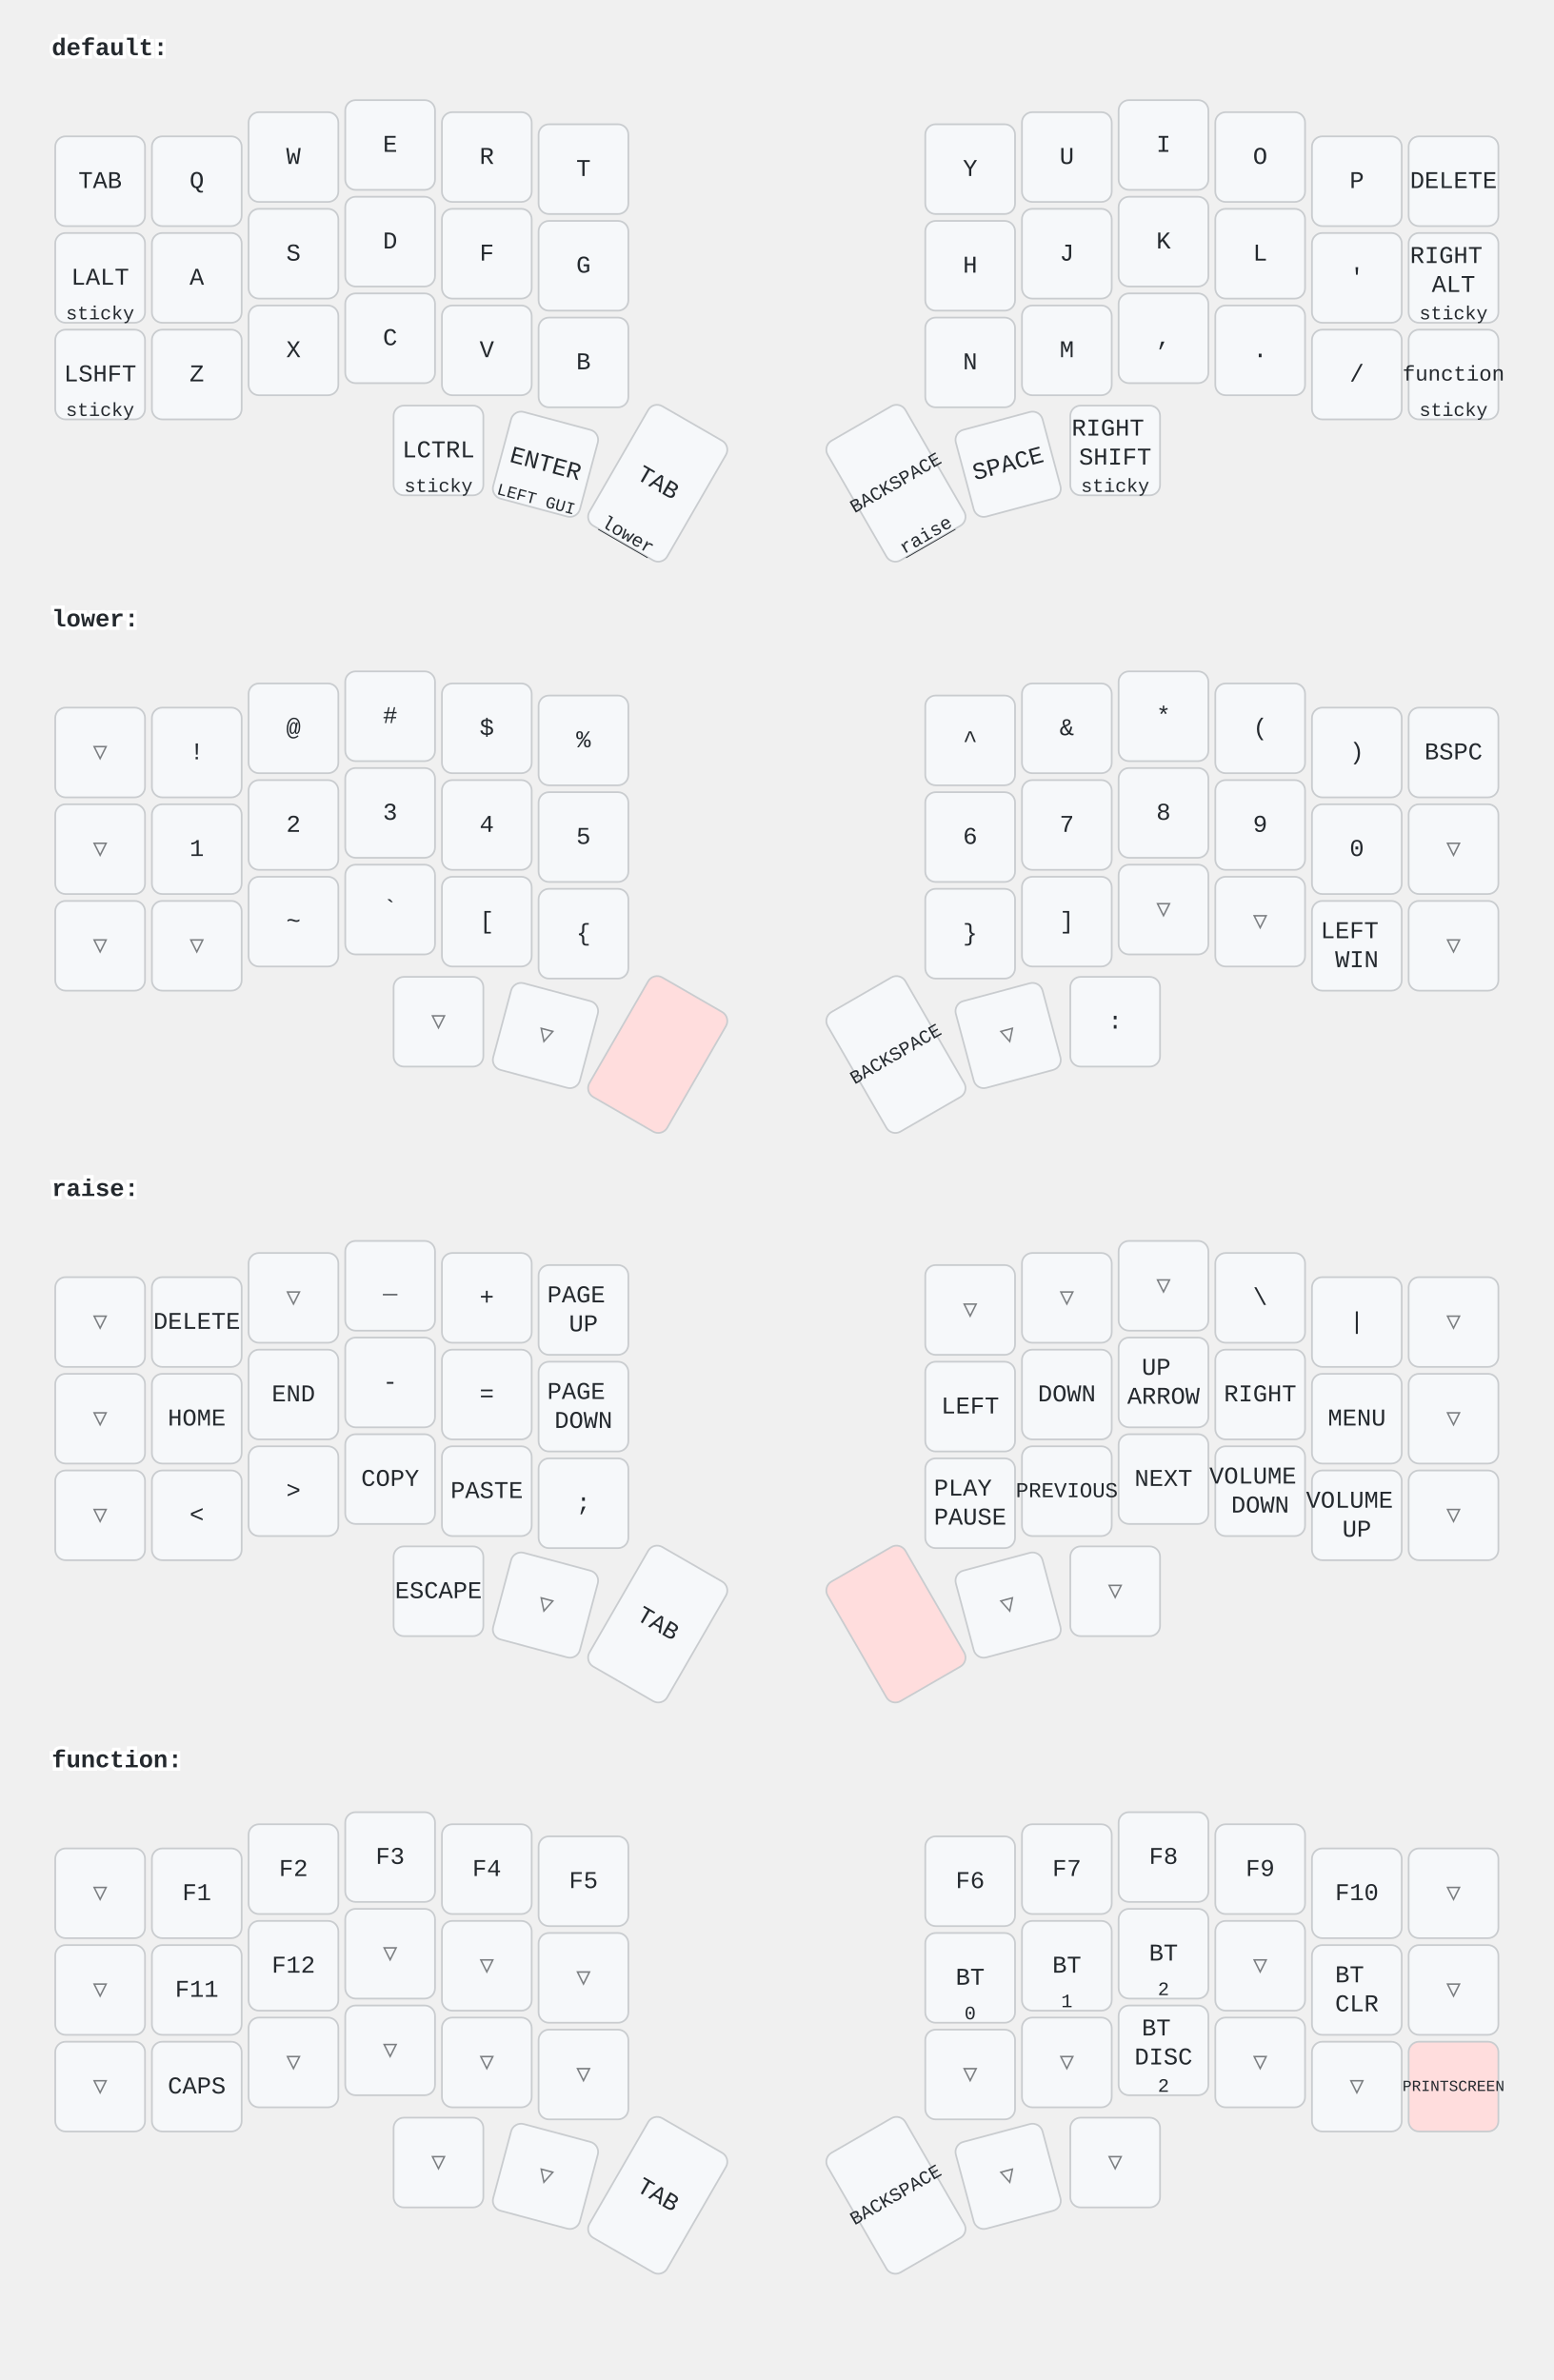
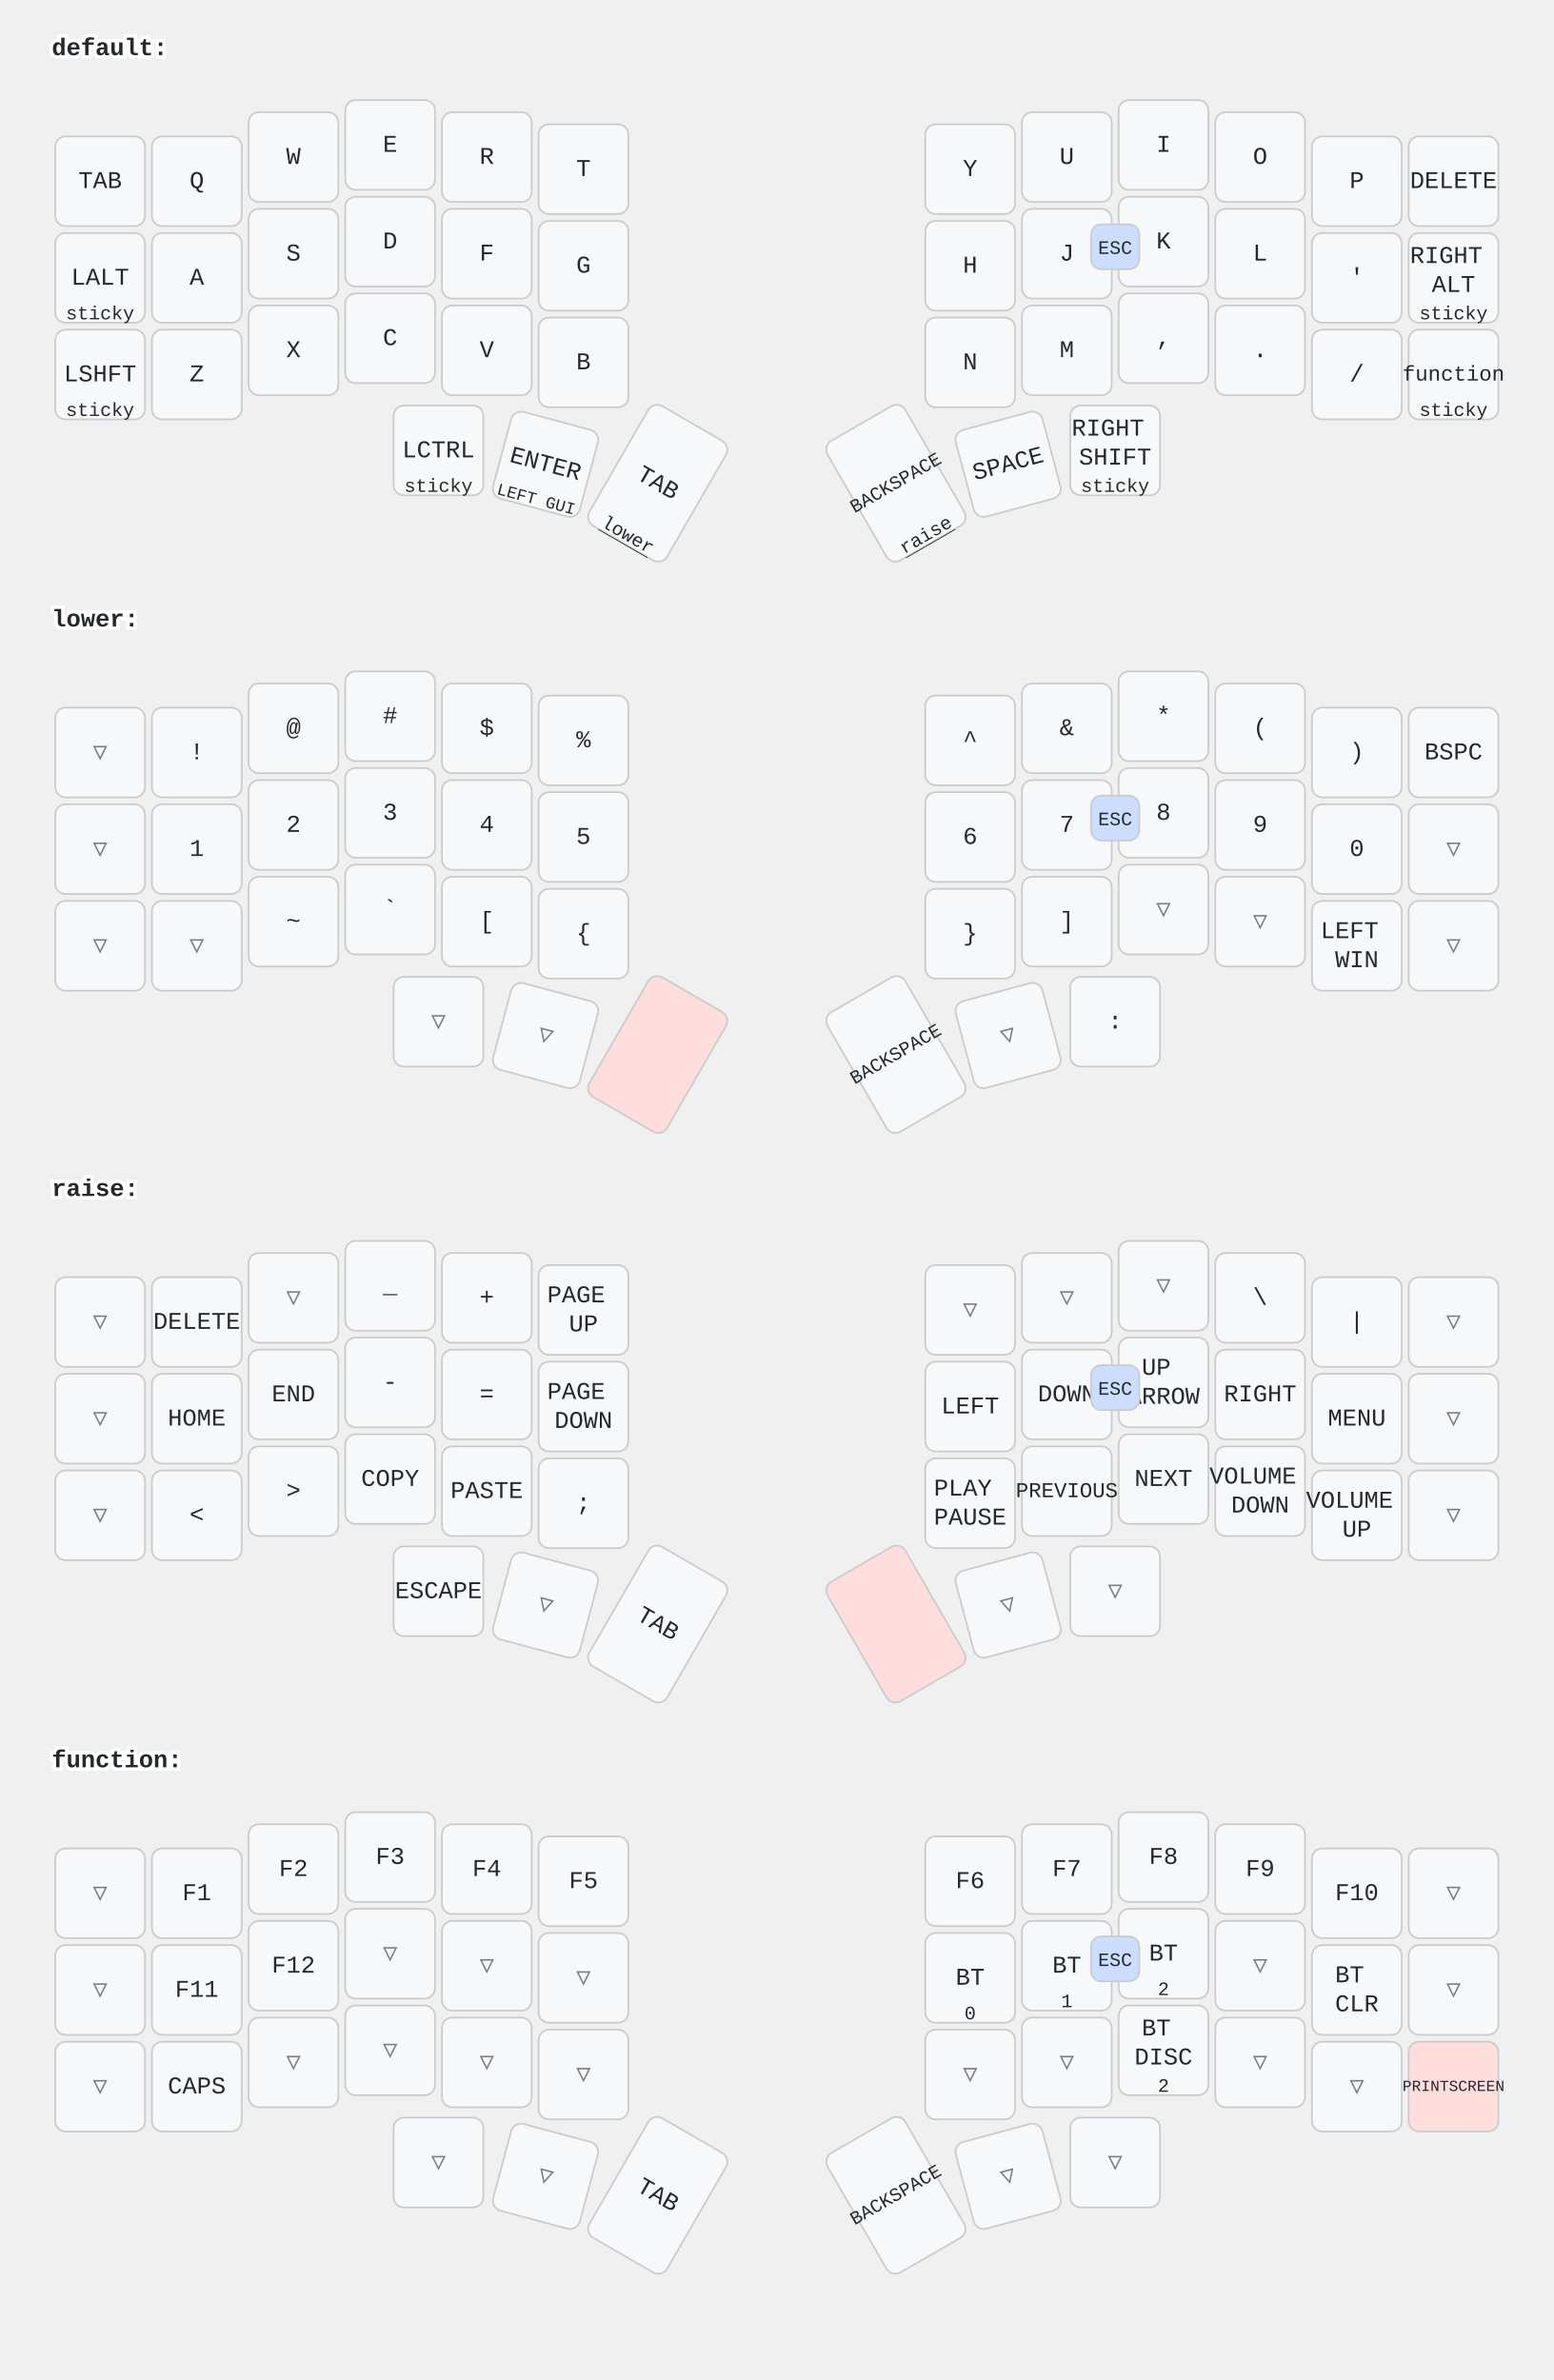
<svg xmlns="http://www.w3.org/2000/svg" width="900" height="1379" viewBox="0 0 900 1379" class="keymap">
  <style>/* inherit to force styles through use tags */
svg path {
    fill: inherit;
}

/* font and background color specifications */
svg.keymap {
    font-family: SFMono-Regular,Consolas,Liberation Mono,Menlo,monospace;
    font-size: 14px;
    font-kerning: normal;
    text-rendering: optimizeLegibility;
    fill: #24292e;
}

/* default key styling */
rect.key {
    fill: #f6f8fa;
}

rect.key, rect.combo {
    stroke: #c9cccf;
    stroke-width: 1;
}

/* default key side styling, only used is draw_key_sides is set */
rect.side {
    filter: brightness(90%);
}

/* color accent for combo boxes */
rect.combo, rect.combo-separate {
    fill: #cdf;
}

/* color accent for held keys */
rect.held, rect.combo.held {
    fill: #fdd;
}

/* color accent for ghost (optional) keys */
rect.ghost, rect.combo.ghost {
    stroke-dasharray: 4, 4;
    stroke-width: 2;
}

text {
    text-anchor: middle;
    dominant-baseline: middle;
}

/* styling for layer labels */
text.label {
    font-weight: bold;
    text-anchor: start;
    stroke: white;
    stroke-width: 4;
    paint-order: stroke;
}

/* styling for optional footer */
text.footer {
    text-anchor: end;
    dominant-baseline: auto;
    stroke: white;
    stroke-width: 4;
    paint-order: stroke;
}

/* styling for combo tap, and key non-tap label text */
text.combo, text.hold, text.shifted, text.left, text.right, text.tl, text.tr, text.bl, text.br {
    font-size: 11px;
}

text.hold, text.bl, text.br {
    text-anchor: middle;
    dominant-baseline: auto;
}

text.shifted, text.tl, text.tr {
    text-anchor: middle;
    dominant-baseline: hanging;
}

text.left, text.tl, text.bl {
    text-anchor: start;
}

text.right, text.tr, text.br {
    text-anchor: end;
}

text.layer-activator {
    text-decoration: underline;
}

/* styling for hold/shifted label text in combo box */
text.combo.hold, text.combo.shifted, text.combo.left, text.combo.right {
    font-size: 8px;
}

/* lighter symbol for transparent keys */
text.trans {
    fill: #7b7e81;
}

/* styling for combo dendrons */
path.combo {
    stroke-width: 1;
    stroke: gray;
    fill: none;
}

/* Start Tabler Icons Cleanup */
/* cannot use height/width with glyphs */
.icon-tabler &gt; path {
    fill: inherit;
    stroke: inherit;
    stroke-width: 2;
}
/* hide tabler's default box */
.icon-tabler &gt; path[stroke="none"][fill="none"] {
    visibility: hidden;
}
/* End Tabler Icons Cleanup */
</style>
  <g transform="translate(30, 0)" class="layer-default">
    <text x="0" y="28" class="label" id="default">default:</text>
    <g transform="translate(0, 56)">
      <g transform="translate(28, 49)" class="key keypos-0">
        <rect rx="6" ry="6" x="-26" y="-26" width="52" height="52" class="key" />
        <text x="0" y="0" class="key tap">TAB</text>
      </g>
      <g transform="translate(84, 49)" class="key keypos-1">
        <rect rx="6" ry="6" x="-26" y="-26" width="52" height="52" class="key" />
        <text x="0" y="0" class="key tap">Q</text>
      </g>
      <g transform="translate(140, 35)" class="key keypos-2">
        <rect rx="6" ry="6" x="-26" y="-26" width="52" height="52" class="key" />
        <text x="0" y="0" class="key tap">W</text>
      </g>
      <g transform="translate(196, 28)" class="key keypos-3">
        <rect rx="6" ry="6" x="-26" y="-26" width="52" height="52" class="key" />
        <text x="0" y="0" class="key tap">E</text>
      </g>
      <g transform="translate(252, 35)" class="key keypos-4">
        <rect rx="6" ry="6" x="-26" y="-26" width="52" height="52" class="key" />
        <text x="0" y="0" class="key tap">R</text>
      </g>
      <g transform="translate(308, 42)" class="key keypos-5">
        <rect rx="6" ry="6" x="-26" y="-26" width="52" height="52" class="key" />
        <text x="0" y="0" class="key tap">T</text>
      </g>
      <g transform="translate(532, 42)" class="key keypos-6">
        <rect rx="6" ry="6" x="-26" y="-26" width="52" height="52" class="key" />
        <text x="0" y="0" class="key tap">Y</text>
      </g>
      <g transform="translate(588, 35)" class="key keypos-7">
        <rect rx="6" ry="6" x="-26" y="-26" width="52" height="52" class="key" />
        <text x="0" y="0" class="key tap">U</text>
      </g>
      <g transform="translate(644, 28)" class="key keypos-8">
        <rect rx="6" ry="6" x="-26" y="-26" width="52" height="52" class="key" />
        <text x="0" y="0" class="key tap">I</text>
      </g>
      <g transform="translate(700, 35)" class="key keypos-9">
        <rect rx="6" ry="6" x="-26" y="-26" width="52" height="52" class="key" />
        <text x="0" y="0" class="key tap">O</text>
      </g>
      <g transform="translate(756, 49)" class="key keypos-10">
        <rect rx="6" ry="6" x="-26" y="-26" width="52" height="52" class="key" />
        <text x="0" y="0" class="key tap">P</text>
      </g>
      <g transform="translate(812, 49)" class="key keypos-11">
        <rect rx="6" ry="6" x="-26" y="-26" width="52" height="52" class="key" />
        <text x="0" y="0" class="key tap">DELETE</text>
      </g>
      <g transform="translate(28, 105)" class="key keypos-12">
        <rect rx="6" ry="6" x="-26" y="-26" width="52" height="52" class="key" />
        <text x="0" y="0" class="key tap">LALT</text>
        <text x="0" y="24" class="key hold">sticky</text>
      </g>
      <g transform="translate(84, 105)" class="key keypos-13">
        <rect rx="6" ry="6" x="-26" y="-26" width="52" height="52" class="key" />
        <text x="0" y="0" class="key tap">A</text>
      </g>
      <g transform="translate(140, 91)" class="key keypos-14">
        <rect rx="6" ry="6" x="-26" y="-26" width="52" height="52" class="key" />
        <text x="0" y="0" class="key tap">S</text>
      </g>
      <g transform="translate(196, 84)" class="key keypos-15">
        <rect rx="6" ry="6" x="-26" y="-26" width="52" height="52" class="key" />
        <text x="0" y="0" class="key tap">D</text>
      </g>
      <g transform="translate(252, 91)" class="key keypos-16">
        <rect rx="6" ry="6" x="-26" y="-26" width="52" height="52" class="key" />
        <text x="0" y="0" class="key tap">F</text>
      </g>
      <g transform="translate(308, 98)" class="key keypos-17">
        <rect rx="6" ry="6" x="-26" y="-26" width="52" height="52" class="key" />
        <text x="0" y="0" class="key tap">G</text>
      </g>
      <g transform="translate(532, 98)" class="key keypos-18">
        <rect rx="6" ry="6" x="-26" y="-26" width="52" height="52" class="key" />
        <text x="0" y="0" class="key tap">H</text>
      </g>
      <g transform="translate(588, 91)" class="key keypos-19">
        <rect rx="6" ry="6" x="-26" y="-26" width="52" height="52" class="key" />
        <text x="0" y="0" class="key tap">J</text>
      </g>
      <g transform="translate(644, 84)" class="key keypos-20">
        <rect rx="6" ry="6" x="-26" y="-26" width="52" height="52" class="key" />
        <text x="0" y="0" class="key tap">K</text>
      </g>
      <g transform="translate(700, 91)" class="key keypos-21">
        <rect rx="6" ry="6" x="-26" y="-26" width="52" height="52" class="key" />
        <text x="0" y="0" class="key tap">L</text>
      </g>
      <g transform="translate(756, 105)" class="key keypos-22">
        <rect rx="6" ry="6" x="-26" y="-26" width="52" height="52" class="key" />
        <text x="0" y="0" class="key tap">'</text>
      </g>
      <g transform="translate(812, 105)" class="key keypos-23">
        <rect rx="6" ry="6" x="-26" y="-26" width="52" height="52" class="key" />
        <text x="0" y="0" class="key tap">
          <tspan x="0" dy="-0.9em">RIGHT</tspan>
          <tspan x="0" dy="1.2em">ALT</tspan>
        </text>
        <text x="0" y="24" class="key hold">sticky</text>
      </g>
      <g transform="translate(28, 161)" class="key keypos-24">
        <rect rx="6" ry="6" x="-26" y="-26" width="52" height="52" class="key" />
        <text x="0" y="0" class="key tap">LSHFT</text>
        <text x="0" y="24" class="key hold">sticky</text>
      </g>
      <g transform="translate(84, 161)" class="key keypos-25">
        <rect rx="6" ry="6" x="-26" y="-26" width="52" height="52" class="key" />
        <text x="0" y="0" class="key tap">Z</text>
      </g>
      <g transform="translate(140, 147)" class="key keypos-26">
        <rect rx="6" ry="6" x="-26" y="-26" width="52" height="52" class="key" />
        <text x="0" y="0" class="key tap">X</text>
      </g>
      <g transform="translate(196, 140)" class="key keypos-27">
        <rect rx="6" ry="6" x="-26" y="-26" width="52" height="52" class="key" />
        <text x="0" y="0" class="key tap">C</text>
      </g>
      <g transform="translate(252, 147)" class="key keypos-28">
        <rect rx="6" ry="6" x="-26" y="-26" width="52" height="52" class="key" />
        <text x="0" y="0" class="key tap">V</text>
      </g>
      <g transform="translate(308, 154)" class="key keypos-29">
        <rect rx="6" ry="6" x="-26" y="-26" width="52" height="52" class="key" />
        <text x="0" y="0" class="key tap">B</text>
      </g>
      <g transform="translate(532, 154)" class="key keypos-30">
        <rect rx="6" ry="6" x="-26" y="-26" width="52" height="52" class="key" />
        <text x="0" y="0" class="key tap">N</text>
      </g>
      <g transform="translate(588, 147)" class="key keypos-31">
        <rect rx="6" ry="6" x="-26" y="-26" width="52" height="52" class="key" />
        <text x="0" y="0" class="key tap">M</text>
      </g>
      <g transform="translate(644, 140)" class="key keypos-32">
        <rect rx="6" ry="6" x="-26" y="-26" width="52" height="52" class="key" />
        <text x="0" y="0" class="key tap">,</text>
      </g>
      <g transform="translate(700, 147)" class="key keypos-33">
        <rect rx="6" ry="6" x="-26" y="-26" width="52" height="52" class="key" />
        <text x="0" y="0" class="key tap">.</text>
      </g>
      <g transform="translate(756, 161)" class="key keypos-34">
        <rect rx="6" ry="6" x="-26" y="-26" width="52" height="52" class="key" />
        <text x="0" y="0" class="key tap">/</text>
      </g>
      <g transform="translate(812, 161)" class="key keypos-35">
        <rect rx="6" ry="6" x="-26" y="-26" width="52" height="52" class="key" />
        <a href="#function">
          <text x="0" y="0" class="key tap layer-activator">
            <tspan style="font-size: 88%">function</tspan>
          </text>
        </a>
        <text x="0" y="24" class="key hold">sticky</text>
      </g>
      <g transform="translate(224, 205)" class="key keypos-36">
        <rect rx="6" ry="6" x="-26" y="-26" width="52" height="52" class="key" />
        <text x="0" y="0" class="key tap">LCTRL</text>
        <text x="0" y="24" class="key hold">sticky</text>
      </g>
      <g transform="translate(286, 213) rotate(15.0)" class="key keypos-37">
        <rect rx="6" ry="6" x="-26" y="-26" width="52" height="52" class="key" />
        <text x="0" y="0" class="key tap">ENTER</text>
        <text x="0" y="24" class="key hold">
          <tspan style="font-size: 88%">LEFT GUI</tspan>
        </text>
      </g>
      <g transform="translate(351, 224) rotate(30.0)" class="key keypos-38">
        <rect rx="6" ry="6" x="-26" y="-40" width="52" height="80" class="key" />
        <text x="0" y="0" class="key tap">TAB</text>
        <a href="#lower">
          <text x="0" y="38" class="key hold layer-activator">lower</text>
        </a>
      </g>
      <g transform="translate(489, 224) rotate(-30.0)" class="key keypos-39">
        <rect rx="6" ry="6" x="-26" y="-40" width="52" height="80" class="key" />
        <text x="0" y="0" class="key tap">
          <tspan style="font-size: 78%">BACKSPACE</tspan>
        </text>
        <a href="#raise">
          <text x="0" y="38" class="key hold layer-activator">raise</text>
        </a>
      </g>
      <g transform="translate(554, 213) rotate(-15.0)" class="key keypos-40">
        <rect rx="6" ry="6" x="-26" y="-26" width="52" height="52" class="key" />
        <text x="0" y="0" class="key tap">SPACE</text>
      </g>
      <g transform="translate(616, 205)" class="key keypos-41">
        <rect rx="6" ry="6" x="-26" y="-26" width="52" height="52" class="key" />
        <text x="0" y="0" class="key tap">
          <tspan x="0" dy="-0.9em">RIGHT</tspan>
          <tspan x="0" dy="1.2em">SHIFT</tspan>
        </text>
        <text x="0" y="24" class="key hold">sticky</text>
      </g>
+       <g class="combo combopos-0">
+         <rect rx="6" ry="6" x="602" y="74" width="28" height="26" class="combo" />
+         <text x="616" y="88" class="combo tap">ESC</text>
+       </g>
    </g>
  </g>
  <g transform="translate(30, 331)" class="layer-lower">
    <text x="0" y="28" class="label" id="lower">lower:</text>
    <g transform="translate(0, 56)">
      <g transform="translate(28, 49)" class="key trans keypos-0">
        <rect rx="6" ry="6" x="-26" y="-26" width="52" height="52" class="key trans" />
        <text x="0" y="0" class="key trans tap">▽</text>
      </g>
      <g transform="translate(84, 49)" class="key keypos-1">
        <rect rx="6" ry="6" x="-26" y="-26" width="52" height="52" class="key" />
        <text x="0" y="0" class="key tap">!</text>
      </g>
      <g transform="translate(140, 35)" class="key keypos-2">
        <rect rx="6" ry="6" x="-26" y="-26" width="52" height="52" class="key" />
        <text x="0" y="0" class="key tap">@</text>
      </g>
      <g transform="translate(196, 28)" class="key keypos-3">
        <rect rx="6" ry="6" x="-26" y="-26" width="52" height="52" class="key" />
        <text x="0" y="0" class="key tap">#</text>
      </g>
      <g transform="translate(252, 35)" class="key keypos-4">
        <rect rx="6" ry="6" x="-26" y="-26" width="52" height="52" class="key" />
        <text x="0" y="0" class="key tap">$</text>
      </g>
      <g transform="translate(308, 42)" class="key keypos-5">
        <rect rx="6" ry="6" x="-26" y="-26" width="52" height="52" class="key" />
        <text x="0" y="0" class="key tap">%</text>
      </g>
      <g transform="translate(532, 42)" class="key keypos-6">
        <rect rx="6" ry="6" x="-26" y="-26" width="52" height="52" class="key" />
        <text x="0" y="0" class="key tap">^</text>
      </g>
      <g transform="translate(588, 35)" class="key keypos-7">
        <rect rx="6" ry="6" x="-26" y="-26" width="52" height="52" class="key" />
        <text x="0" y="0" class="key tap">&amp;</text>
      </g>
      <g transform="translate(644, 28)" class="key keypos-8">
        <rect rx="6" ry="6" x="-26" y="-26" width="52" height="52" class="key" />
        <text x="0" y="0" class="key tap">*</text>
      </g>
      <g transform="translate(700, 35)" class="key keypos-9">
        <rect rx="6" ry="6" x="-26" y="-26" width="52" height="52" class="key" />
        <text x="0" y="0" class="key tap">(</text>
      </g>
      <g transform="translate(756, 49)" class="key keypos-10">
        <rect rx="6" ry="6" x="-26" y="-26" width="52" height="52" class="key" />
        <text x="0" y="0" class="key tap">)</text>
      </g>
      <g transform="translate(812, 49)" class="key keypos-11">
        <rect rx="6" ry="6" x="-26" y="-26" width="52" height="52" class="key" />
        <text x="0" y="0" class="key tap">BSPC</text>
      </g>
      <g transform="translate(28, 105)" class="key trans keypos-12">
        <rect rx="6" ry="6" x="-26" y="-26" width="52" height="52" class="key trans" />
        <text x="0" y="0" class="key trans tap">▽</text>
      </g>
      <g transform="translate(84, 105)" class="key keypos-13">
        <rect rx="6" ry="6" x="-26" y="-26" width="52" height="52" class="key" />
        <text x="0" y="0" class="key tap">1</text>
      </g>
      <g transform="translate(140, 91)" class="key keypos-14">
        <rect rx="6" ry="6" x="-26" y="-26" width="52" height="52" class="key" />
        <text x="0" y="0" class="key tap">2</text>
      </g>
      <g transform="translate(196, 84)" class="key keypos-15">
        <rect rx="6" ry="6" x="-26" y="-26" width="52" height="52" class="key" />
        <text x="0" y="0" class="key tap">3</text>
      </g>
      <g transform="translate(252, 91)" class="key keypos-16">
        <rect rx="6" ry="6" x="-26" y="-26" width="52" height="52" class="key" />
        <text x="0" y="0" class="key tap">4</text>
      </g>
      <g transform="translate(308, 98)" class="key keypos-17">
        <rect rx="6" ry="6" x="-26" y="-26" width="52" height="52" class="key" />
        <text x="0" y="0" class="key tap">5</text>
      </g>
      <g transform="translate(532, 98)" class="key keypos-18">
        <rect rx="6" ry="6" x="-26" y="-26" width="52" height="52" class="key" />
        <text x="0" y="0" class="key tap">6</text>
      </g>
      <g transform="translate(588, 91)" class="key keypos-19">
        <rect rx="6" ry="6" x="-26" y="-26" width="52" height="52" class="key" />
        <text x="0" y="0" class="key tap">7</text>
      </g>
      <g transform="translate(644, 84)" class="key keypos-20">
        <rect rx="6" ry="6" x="-26" y="-26" width="52" height="52" class="key" />
        <text x="0" y="0" class="key tap">8</text>
      </g>
      <g transform="translate(700, 91)" class="key keypos-21">
        <rect rx="6" ry="6" x="-26" y="-26" width="52" height="52" class="key" />
        <text x="0" y="0" class="key tap">9</text>
      </g>
      <g transform="translate(756, 105)" class="key keypos-22">
        <rect rx="6" ry="6" x="-26" y="-26" width="52" height="52" class="key" />
        <text x="0" y="0" class="key tap">0</text>
      </g>
      <g transform="translate(812, 105)" class="key trans keypos-23">
        <rect rx="6" ry="6" x="-26" y="-26" width="52" height="52" class="key trans" />
        <text x="0" y="0" class="key trans tap">▽</text>
      </g>
      <g transform="translate(28, 161)" class="key trans keypos-24">
        <rect rx="6" ry="6" x="-26" y="-26" width="52" height="52" class="key trans" />
        <text x="0" y="0" class="key trans tap">▽</text>
      </g>
      <g transform="translate(84, 161)" class="key trans keypos-25">
        <rect rx="6" ry="6" x="-26" y="-26" width="52" height="52" class="key trans" />
        <text x="0" y="0" class="key trans tap">▽</text>
      </g>
      <g transform="translate(140, 147)" class="key keypos-26">
        <rect rx="6" ry="6" x="-26" y="-26" width="52" height="52" class="key" />
        <text x="0" y="0" class="key tap">~</text>
      </g>
      <g transform="translate(196, 140)" class="key keypos-27">
        <rect rx="6" ry="6" x="-26" y="-26" width="52" height="52" class="key" />
        <text x="0" y="0" class="key tap">`</text>
      </g>
      <g transform="translate(252, 147)" class="key keypos-28">
        <rect rx="6" ry="6" x="-26" y="-26" width="52" height="52" class="key" />
        <text x="0" y="0" class="key tap">[</text>
      </g>
      <g transform="translate(308, 154)" class="key keypos-29">
        <rect rx="6" ry="6" x="-26" y="-26" width="52" height="52" class="key" />
        <text x="0" y="0" class="key tap">{</text>
      </g>
      <g transform="translate(532, 154)" class="key keypos-30">
        <rect rx="6" ry="6" x="-26" y="-26" width="52" height="52" class="key" />
        <text x="0" y="0" class="key tap">}</text>
      </g>
      <g transform="translate(588, 147)" class="key keypos-31">
        <rect rx="6" ry="6" x="-26" y="-26" width="52" height="52" class="key" />
        <text x="0" y="0" class="key tap">]</text>
      </g>
      <g transform="translate(644, 140)" class="key trans keypos-32">
        <rect rx="6" ry="6" x="-26" y="-26" width="52" height="52" class="key trans" />
        <text x="0" y="0" class="key trans tap">▽</text>
      </g>
      <g transform="translate(700, 147)" class="key trans keypos-33">
        <rect rx="6" ry="6" x="-26" y="-26" width="52" height="52" class="key trans" />
        <text x="0" y="0" class="key trans tap">▽</text>
      </g>
      <g transform="translate(756, 161)" class="key keypos-34">
        <rect rx="6" ry="6" x="-26" y="-26" width="52" height="52" class="key" />
        <text x="0" y="0" class="key tap">
          <tspan x="0" dy="-0.6em">LEFT</tspan>
          <tspan x="0" dy="1.2em">WIN</tspan>
        </text>
      </g>
      <g transform="translate(812, 161)" class="key trans keypos-35">
        <rect rx="6" ry="6" x="-26" y="-26" width="52" height="52" class="key trans" />
        <text x="0" y="0" class="key trans tap">▽</text>
      </g>
      <g transform="translate(224, 205)" class="key trans keypos-36">
        <rect rx="6" ry="6" x="-26" y="-26" width="52" height="52" class="key trans" />
        <text x="0" y="0" class="key trans tap">▽</text>
      </g>
      <g transform="translate(286, 213) rotate(15.0)" class="key trans keypos-37">
        <rect rx="6" ry="6" x="-26" y="-26" width="52" height="52" class="key trans" />
        <text x="0" y="0" class="key trans tap">▽</text>
      </g>
      <g transform="translate(351, 224) rotate(30.0)" class="key held keypos-38">
        <rect rx="6" ry="6" x="-26" y="-40" width="52" height="80" class="key held" />
      </g>
      <g transform="translate(489, 224) rotate(-30.0)" class="key keypos-39">
        <rect rx="6" ry="6" x="-26" y="-40" width="52" height="80" class="key" />
        <text x="0" y="0" class="key tap">
          <tspan style="font-size: 78%">BACKSPACE</tspan>
        </text>
      </g>
      <g transform="translate(554, 213) rotate(-15.0)" class="key trans keypos-40">
        <rect rx="6" ry="6" x="-26" y="-26" width="52" height="52" class="key trans" />
        <text x="0" y="0" class="key trans tap">▽</text>
      </g>
      <g transform="translate(616, 205)" class="key keypos-41">
        <rect rx="6" ry="6" x="-26" y="-26" width="52" height="52" class="key" />
        <text x="0" y="0" class="key tap">:</text>
      </g>
+       <g class="combo combopos-0">
+         <rect rx="6" ry="6" x="602" y="74" width="28" height="26" class="combo" />
+         <text x="616" y="88" class="combo tap">ESC</text>
+       </g>
    </g>
  </g>
  <g transform="translate(30, 661)" class="layer-raise">
    <text x="0" y="28" class="label" id="raise">raise:</text>
    <g transform="translate(0, 56)">
      <g transform="translate(28, 49)" class="key trans keypos-0">
        <rect rx="6" ry="6" x="-26" y="-26" width="52" height="52" class="key trans" />
        <text x="0" y="0" class="key trans tap">▽</text>
      </g>
      <g transform="translate(84, 49)" class="key keypos-1">
        <rect rx="6" ry="6" x="-26" y="-26" width="52" height="52" class="key" />
        <text x="0" y="0" class="key tap">DELETE</text>
      </g>
      <g transform="translate(140, 35)" class="key trans keypos-2">
        <rect rx="6" ry="6" x="-26" y="-26" width="52" height="52" class="key trans" />
        <text x="0" y="0" class="key trans tap">▽</text>
      </g>
      <g transform="translate(196, 28)" class="key keypos-3">
        <rect rx="6" ry="6" x="-26" y="-26" width="52" height="52" class="key" />
        <text x="0" y="0" class="key tap">_</text>
      </g>
      <g transform="translate(252, 35)" class="key keypos-4">
        <rect rx="6" ry="6" x="-26" y="-26" width="52" height="52" class="key" />
        <text x="0" y="0" class="key tap">+</text>
      </g>
      <g transform="translate(308, 42)" class="key keypos-5">
        <rect rx="6" ry="6" x="-26" y="-26" width="52" height="52" class="key" />
        <text x="0" y="0" class="key tap">
          <tspan x="0" dy="-0.6em">PAGE</tspan>
          <tspan x="0" dy="1.2em">UP</tspan>
        </text>
      </g>
      <g transform="translate(532, 42)" class="key trans keypos-6">
        <rect rx="6" ry="6" x="-26" y="-26" width="52" height="52" class="key trans" />
        <text x="0" y="0" class="key trans tap">▽</text>
      </g>
      <g transform="translate(588, 35)" class="key trans keypos-7">
        <rect rx="6" ry="6" x="-26" y="-26" width="52" height="52" class="key trans" />
        <text x="0" y="0" class="key trans tap">▽</text>
      </g>
      <g transform="translate(644, 28)" class="key trans keypos-8">
        <rect rx="6" ry="6" x="-26" y="-26" width="52" height="52" class="key trans" />
        <text x="0" y="0" class="key trans tap">▽</text>
      </g>
      <g transform="translate(700, 35)" class="key keypos-9">
        <rect rx="6" ry="6" x="-26" y="-26" width="52" height="52" class="key" />
        <text x="0" y="0" class="key tap">\</text>
      </g>
      <g transform="translate(756, 49)" class="key keypos-10">
        <rect rx="6" ry="6" x="-26" y="-26" width="52" height="52" class="key" />
        <text x="0" y="0" class="key tap">|</text>
      </g>
      <g transform="translate(812, 49)" class="key trans keypos-11">
        <rect rx="6" ry="6" x="-26" y="-26" width="52" height="52" class="key trans" />
        <text x="0" y="0" class="key trans tap">▽</text>
      </g>
      <g transform="translate(28, 105)" class="key trans keypos-12">
        <rect rx="6" ry="6" x="-26" y="-26" width="52" height="52" class="key trans" />
        <text x="0" y="0" class="key trans tap">▽</text>
      </g>
      <g transform="translate(84, 105)" class="key keypos-13">
        <rect rx="6" ry="6" x="-26" y="-26" width="52" height="52" class="key" />
        <text x="0" y="0" class="key tap">HOME</text>
      </g>
      <g transform="translate(140, 91)" class="key keypos-14">
        <rect rx="6" ry="6" x="-26" y="-26" width="52" height="52" class="key" />
        <text x="0" y="0" class="key tap">END</text>
      </g>
      <g transform="translate(196, 84)" class="key keypos-15">
        <rect rx="6" ry="6" x="-26" y="-26" width="52" height="52" class="key" />
        <text x="0" y="0" class="key tap">-</text>
      </g>
      <g transform="translate(252, 91)" class="key keypos-16">
        <rect rx="6" ry="6" x="-26" y="-26" width="52" height="52" class="key" />
        <text x="0" y="0" class="key tap">=</text>
      </g>
      <g transform="translate(308, 98)" class="key keypos-17">
        <rect rx="6" ry="6" x="-26" y="-26" width="52" height="52" class="key" />
        <text x="0" y="0" class="key tap">
          <tspan x="0" dy="-0.6em">PAGE</tspan>
          <tspan x="0" dy="1.2em">DOWN</tspan>
        </text>
      </g>
      <g transform="translate(532, 98)" class="key keypos-18">
        <rect rx="6" ry="6" x="-26" y="-26" width="52" height="52" class="key" />
        <text x="0" y="0" class="key tap">LEFT</text>
      </g>
      <g transform="translate(588, 91)" class="key keypos-19">
        <rect rx="6" ry="6" x="-26" y="-26" width="52" height="52" class="key" />
        <text x="0" y="0" class="key tap">DOWN</text>
      </g>
      <g transform="translate(644, 84)" class="key keypos-20">
        <rect rx="6" ry="6" x="-26" y="-26" width="52" height="52" class="key" />
        <text x="0" y="0" class="key tap">
          <tspan x="0" dy="-0.6em">UP</tspan>
          <tspan x="0" dy="1.2em">ARROW</tspan>
        </text>
      </g>
      <g transform="translate(700, 91)" class="key keypos-21">
        <rect rx="6" ry="6" x="-26" y="-26" width="52" height="52" class="key" />
        <text x="0" y="0" class="key tap">RIGHT</text>
      </g>
      <g transform="translate(756, 105)" class="key keypos-22">
        <rect rx="6" ry="6" x="-26" y="-26" width="52" height="52" class="key" />
        <text x="0" y="0" class="key tap">MENU</text>
      </g>
      <g transform="translate(812, 105)" class="key trans keypos-23">
        <rect rx="6" ry="6" x="-26" y="-26" width="52" height="52" class="key trans" />
        <text x="0" y="0" class="key trans tap">▽</text>
      </g>
      <g transform="translate(28, 161)" class="key trans keypos-24">
        <rect rx="6" ry="6" x="-26" y="-26" width="52" height="52" class="key trans" />
        <text x="0" y="0" class="key trans tap">▽</text>
      </g>
      <g transform="translate(84, 161)" class="key keypos-25">
        <rect rx="6" ry="6" x="-26" y="-26" width="52" height="52" class="key" />
        <text x="0" y="0" class="key tap">&lt;</text>
      </g>
      <g transform="translate(140, 147)" class="key keypos-26">
        <rect rx="6" ry="6" x="-26" y="-26" width="52" height="52" class="key" />
        <text x="0" y="0" class="key tap">&gt;</text>
      </g>
      <g transform="translate(196, 140)" class="key keypos-27">
        <rect rx="6" ry="6" x="-26" y="-26" width="52" height="52" class="key" />
        <text x="0" y="0" class="key tap">COPY</text>
      </g>
      <g transform="translate(252, 147)" class="key keypos-28">
        <rect rx="6" ry="6" x="-26" y="-26" width="52" height="52" class="key" />
        <text x="0" y="0" class="key tap">PASTE</text>
      </g>
      <g transform="translate(308, 154)" class="key keypos-29">
        <rect rx="6" ry="6" x="-26" y="-26" width="52" height="52" class="key" />
        <text x="0" y="0" class="key tap">;</text>
      </g>
      <g transform="translate(532, 154)" class="key keypos-30">
        <rect rx="6" ry="6" x="-26" y="-26" width="52" height="52" class="key" />
        <text x="0" y="0" class="key tap">
          <tspan x="0" dy="-0.6em">PLAY</tspan>
          <tspan x="0" dy="1.2em">PAUSE</tspan>
        </text>
      </g>
      <g transform="translate(588, 147)" class="key keypos-31">
        <rect rx="6" ry="6" x="-26" y="-26" width="52" height="52" class="key" />
        <text x="0" y="0" class="key tap">
          <tspan style="font-size: 88%">PREVIOUS</tspan>
        </text>
      </g>
      <g transform="translate(644, 140)" class="key keypos-32">
        <rect rx="6" ry="6" x="-26" y="-26" width="52" height="52" class="key" />
        <text x="0" y="0" class="key tap">NEXT</text>
      </g>
      <g transform="translate(700, 147)" class="key keypos-33">
        <rect rx="6" ry="6" x="-26" y="-26" width="52" height="52" class="key" />
        <text x="0" y="0" class="key tap">
          <tspan x="0" dy="-0.6em">VOLUME</tspan>
          <tspan x="0" dy="1.2em">DOWN</tspan>
        </text>
      </g>
      <g transform="translate(756, 161)" class="key keypos-34">
        <rect rx="6" ry="6" x="-26" y="-26" width="52" height="52" class="key" />
        <text x="0" y="0" class="key tap">
          <tspan x="0" dy="-0.6em">VOLUME</tspan>
          <tspan x="0" dy="1.2em">UP</tspan>
        </text>
      </g>
      <g transform="translate(812, 161)" class="key trans keypos-35">
        <rect rx="6" ry="6" x="-26" y="-26" width="52" height="52" class="key trans" />
        <text x="0" y="0" class="key trans tap">▽</text>
      </g>
      <g transform="translate(224, 205)" class="key keypos-36">
        <rect rx="6" ry="6" x="-26" y="-26" width="52" height="52" class="key" />
        <text x="0" y="0" class="key tap">ESCAPE</text>
      </g>
      <g transform="translate(286, 213) rotate(15.0)" class="key trans keypos-37">
        <rect rx="6" ry="6" x="-26" y="-26" width="52" height="52" class="key trans" />
        <text x="0" y="0" class="key trans tap">▽</text>
      </g>
      <g transform="translate(351, 224) rotate(30.0)" class="key keypos-38">
        <rect rx="6" ry="6" x="-26" y="-40" width="52" height="80" class="key" />
        <text x="0" y="0" class="key tap">TAB</text>
      </g>
      <g transform="translate(489, 224) rotate(-30.0)" class="key held keypos-39">
        <rect rx="6" ry="6" x="-26" y="-40" width="52" height="80" class="key held" />
      </g>
      <g transform="translate(554, 213) rotate(-15.0)" class="key trans keypos-40">
        <rect rx="6" ry="6" x="-26" y="-26" width="52" height="52" class="key trans" />
        <text x="0" y="0" class="key trans tap">▽</text>
      </g>
      <g transform="translate(616, 205)" class="key trans keypos-41">
        <rect rx="6" ry="6" x="-26" y="-26" width="52" height="52" class="key trans" />
        <text x="0" y="0" class="key trans tap">▽</text>
      </g>
+       <g class="combo combopos-0">
+         <rect rx="6" ry="6" x="602" y="74" width="28" height="26" class="combo" />
+         <text x="616" y="88" class="combo tap">ESC</text>
+       </g>
    </g>
  </g>
  <g transform="translate(30, 992)" class="layer-function">
    <text x="0" y="28" class="label" id="function">function:</text>
    <g transform="translate(0, 56)">
      <g transform="translate(28, 49)" class="key trans keypos-0">
        <rect rx="6" ry="6" x="-26" y="-26" width="52" height="52" class="key trans" />
        <text x="0" y="0" class="key trans tap">▽</text>
      </g>
      <g transform="translate(84, 49)" class="key keypos-1">
        <rect rx="6" ry="6" x="-26" y="-26" width="52" height="52" class="key" />
        <text x="0" y="0" class="key tap">F1</text>
      </g>
      <g transform="translate(140, 35)" class="key keypos-2">
        <rect rx="6" ry="6" x="-26" y="-26" width="52" height="52" class="key" />
        <text x="0" y="0" class="key tap">F2</text>
      </g>
      <g transform="translate(196, 28)" class="key keypos-3">
        <rect rx="6" ry="6" x="-26" y="-26" width="52" height="52" class="key" />
        <text x="0" y="0" class="key tap">F3</text>
      </g>
      <g transform="translate(252, 35)" class="key keypos-4">
        <rect rx="6" ry="6" x="-26" y="-26" width="52" height="52" class="key" />
        <text x="0" y="0" class="key tap">F4</text>
      </g>
      <g transform="translate(308, 42)" class="key keypos-5">
        <rect rx="6" ry="6" x="-26" y="-26" width="52" height="52" class="key" />
        <text x="0" y="0" class="key tap">F5</text>
      </g>
      <g transform="translate(532, 42)" class="key keypos-6">
        <rect rx="6" ry="6" x="-26" y="-26" width="52" height="52" class="key" />
        <text x="0" y="0" class="key tap">F6</text>
      </g>
      <g transform="translate(588, 35)" class="key keypos-7">
        <rect rx="6" ry="6" x="-26" y="-26" width="52" height="52" class="key" />
        <text x="0" y="0" class="key tap">F7</text>
      </g>
      <g transform="translate(644, 28)" class="key keypos-8">
        <rect rx="6" ry="6" x="-26" y="-26" width="52" height="52" class="key" />
        <text x="0" y="0" class="key tap">F8</text>
      </g>
      <g transform="translate(700, 35)" class="key keypos-9">
        <rect rx="6" ry="6" x="-26" y="-26" width="52" height="52" class="key" />
        <text x="0" y="0" class="key tap">F9</text>
      </g>
      <g transform="translate(756, 49)" class="key keypos-10">
        <rect rx="6" ry="6" x="-26" y="-26" width="52" height="52" class="key" />
        <text x="0" y="0" class="key tap">F10</text>
      </g>
      <g transform="translate(812, 49)" class="key trans keypos-11">
        <rect rx="6" ry="6" x="-26" y="-26" width="52" height="52" class="key trans" />
        <text x="0" y="0" class="key trans tap">▽</text>
      </g>
      <g transform="translate(28, 105)" class="key trans keypos-12">
        <rect rx="6" ry="6" x="-26" y="-26" width="52" height="52" class="key trans" />
        <text x="0" y="0" class="key trans tap">▽</text>
      </g>
      <g transform="translate(84, 105)" class="key keypos-13">
        <rect rx="6" ry="6" x="-26" y="-26" width="52" height="52" class="key" />
        <text x="0" y="0" class="key tap">F11</text>
      </g>
      <g transform="translate(140, 91)" class="key keypos-14">
        <rect rx="6" ry="6" x="-26" y="-26" width="52" height="52" class="key" />
        <text x="0" y="0" class="key tap">F12</text>
      </g>
      <g transform="translate(196, 84)" class="key trans keypos-15">
        <rect rx="6" ry="6" x="-26" y="-26" width="52" height="52" class="key trans" />
        <text x="0" y="0" class="key trans tap">▽</text>
      </g>
      <g transform="translate(252, 91)" class="key trans keypos-16">
        <rect rx="6" ry="6" x="-26" y="-26" width="52" height="52" class="key trans" />
        <text x="0" y="0" class="key trans tap">▽</text>
      </g>
      <g transform="translate(308, 98)" class="key trans keypos-17">
        <rect rx="6" ry="6" x="-26" y="-26" width="52" height="52" class="key trans" />
        <text x="0" y="0" class="key trans tap">▽</text>
      </g>
      <g transform="translate(532, 98)" class="key keypos-18">
        <rect rx="6" ry="6" x="-26" y="-26" width="52" height="52" class="key" />
        <text x="0" y="0" class="key tap">BT</text>
        <text x="0" y="24" class="key hold">0</text>
      </g>
      <g transform="translate(588, 91)" class="key keypos-19">
        <rect rx="6" ry="6" x="-26" y="-26" width="52" height="52" class="key" />
        <text x="0" y="0" class="key tap">BT</text>
        <text x="0" y="24" class="key hold">1</text>
      </g>
      <g transform="translate(644, 84)" class="key keypos-20">
        <rect rx="6" ry="6" x="-26" y="-26" width="52" height="52" class="key" />
        <text x="0" y="0" class="key tap">BT</text>
        <text x="0" y="24" class="key hold">2</text>
      </g>
      <g transform="translate(700, 91)" class="key trans keypos-21">
        <rect rx="6" ry="6" x="-26" y="-26" width="52" height="52" class="key trans" />
        <text x="0" y="0" class="key trans tap">▽</text>
      </g>
      <g transform="translate(756, 105)" class="key keypos-22">
        <rect rx="6" ry="6" x="-26" y="-26" width="52" height="52" class="key" />
        <text x="0" y="0" class="key tap">
          <tspan x="0" dy="-0.6em">BT</tspan>
          <tspan x="0" dy="1.2em">CLR</tspan>
        </text>
      </g>
      <g transform="translate(812, 105)" class="key trans keypos-23">
        <rect rx="6" ry="6" x="-26" y="-26" width="52" height="52" class="key trans" />
        <text x="0" y="0" class="key trans tap">▽</text>
      </g>
      <g transform="translate(28, 161)" class="key trans keypos-24">
        <rect rx="6" ry="6" x="-26" y="-26" width="52" height="52" class="key trans" />
        <text x="0" y="0" class="key trans tap">▽</text>
      </g>
      <g transform="translate(84, 161)" class="key keypos-25">
        <rect rx="6" ry="6" x="-26" y="-26" width="52" height="52" class="key" />
        <text x="0" y="0" class="key tap">CAPS</text>
      </g>
      <g transform="translate(140, 147)" class="key trans keypos-26">
        <rect rx="6" ry="6" x="-26" y="-26" width="52" height="52" class="key trans" />
        <text x="0" y="0" class="key trans tap">▽</text>
      </g>
      <g transform="translate(196, 140)" class="key trans keypos-27">
        <rect rx="6" ry="6" x="-26" y="-26" width="52" height="52" class="key trans" />
        <text x="0" y="0" class="key trans tap">▽</text>
      </g>
      <g transform="translate(252, 147)" class="key trans keypos-28">
        <rect rx="6" ry="6" x="-26" y="-26" width="52" height="52" class="key trans" />
        <text x="0" y="0" class="key trans tap">▽</text>
      </g>
      <g transform="translate(308, 154)" class="key trans keypos-29">
        <rect rx="6" ry="6" x="-26" y="-26" width="52" height="52" class="key trans" />
        <text x="0" y="0" class="key trans tap">▽</text>
      </g>
      <g transform="translate(532, 154)" class="key trans keypos-30">
        <rect rx="6" ry="6" x="-26" y="-26" width="52" height="52" class="key trans" />
        <text x="0" y="0" class="key trans tap">▽</text>
      </g>
      <g transform="translate(588, 147)" class="key trans keypos-31">
        <rect rx="6" ry="6" x="-26" y="-26" width="52" height="52" class="key trans" />
        <text x="0" y="0" class="key trans tap">▽</text>
      </g>
      <g transform="translate(644, 140)" class="key keypos-32">
        <rect rx="6" ry="6" x="-26" y="-26" width="52" height="52" class="key" />
        <text x="0" y="0" class="key tap">
          <tspan x="0" dy="-0.9em">BT</tspan>
          <tspan x="0" dy="1.2em">DISC</tspan>
        </text>
        <text x="0" y="24" class="key hold">2</text>
      </g>
      <g transform="translate(700, 147)" class="key trans keypos-33">
        <rect rx="6" ry="6" x="-26" y="-26" width="52" height="52" class="key trans" />
        <text x="0" y="0" class="key trans tap">▽</text>
      </g>
      <g transform="translate(756, 161)" class="key trans keypos-34">
        <rect rx="6" ry="6" x="-26" y="-26" width="52" height="52" class="key trans" />
        <text x="0" y="0" class="key trans tap">▽</text>
      </g>
      <g transform="translate(812, 161)" class="key held keypos-35">
        <rect rx="6" ry="6" x="-26" y="-26" width="52" height="52" class="key held" />
        <text x="0" y="0" class="key held tap">
          <tspan style="font-size: 64%">PRINTSCREEN</tspan>
        </text>
      </g>
      <g transform="translate(224, 205)" class="key trans keypos-36">
        <rect rx="6" ry="6" x="-26" y="-26" width="52" height="52" class="key trans" />
        <text x="0" y="0" class="key trans tap">▽</text>
      </g>
      <g transform="translate(286, 213) rotate(15.0)" class="key trans keypos-37">
        <rect rx="6" ry="6" x="-26" y="-26" width="52" height="52" class="key trans" />
        <text x="0" y="0" class="key trans tap">▽</text>
      </g>
      <g transform="translate(351, 224) rotate(30.0)" class="key keypos-38">
        <rect rx="6" ry="6" x="-26" y="-40" width="52" height="80" class="key" />
        <text x="0" y="0" class="key tap">TAB</text>
      </g>
      <g transform="translate(489, 224) rotate(-30.0)" class="key keypos-39">
        <rect rx="6" ry="6" x="-26" y="-40" width="52" height="80" class="key" />
        <text x="0" y="0" class="key tap">
          <tspan style="font-size: 78%">BACKSPACE</tspan>
        </text>
      </g>
      <g transform="translate(554, 213) rotate(-15.0)" class="key trans keypos-40">
        <rect rx="6" ry="6" x="-26" y="-26" width="52" height="52" class="key trans" />
        <text x="0" y="0" class="key trans tap">▽</text>
      </g>
      <g transform="translate(616, 205)" class="key trans keypos-41">
        <rect rx="6" ry="6" x="-26" y="-26" width="52" height="52" class="key trans" />
        <text x="0" y="0" class="key trans tap">▽</text>
      </g>
+       <g class="combo combopos-0">
+         <rect rx="6" ry="6" x="602" y="74" width="28" height="26" class="combo" />
+         <text x="616" y="88" class="combo tap">ESC</text>
+       </g>
    </g>
  </g>
</svg>
